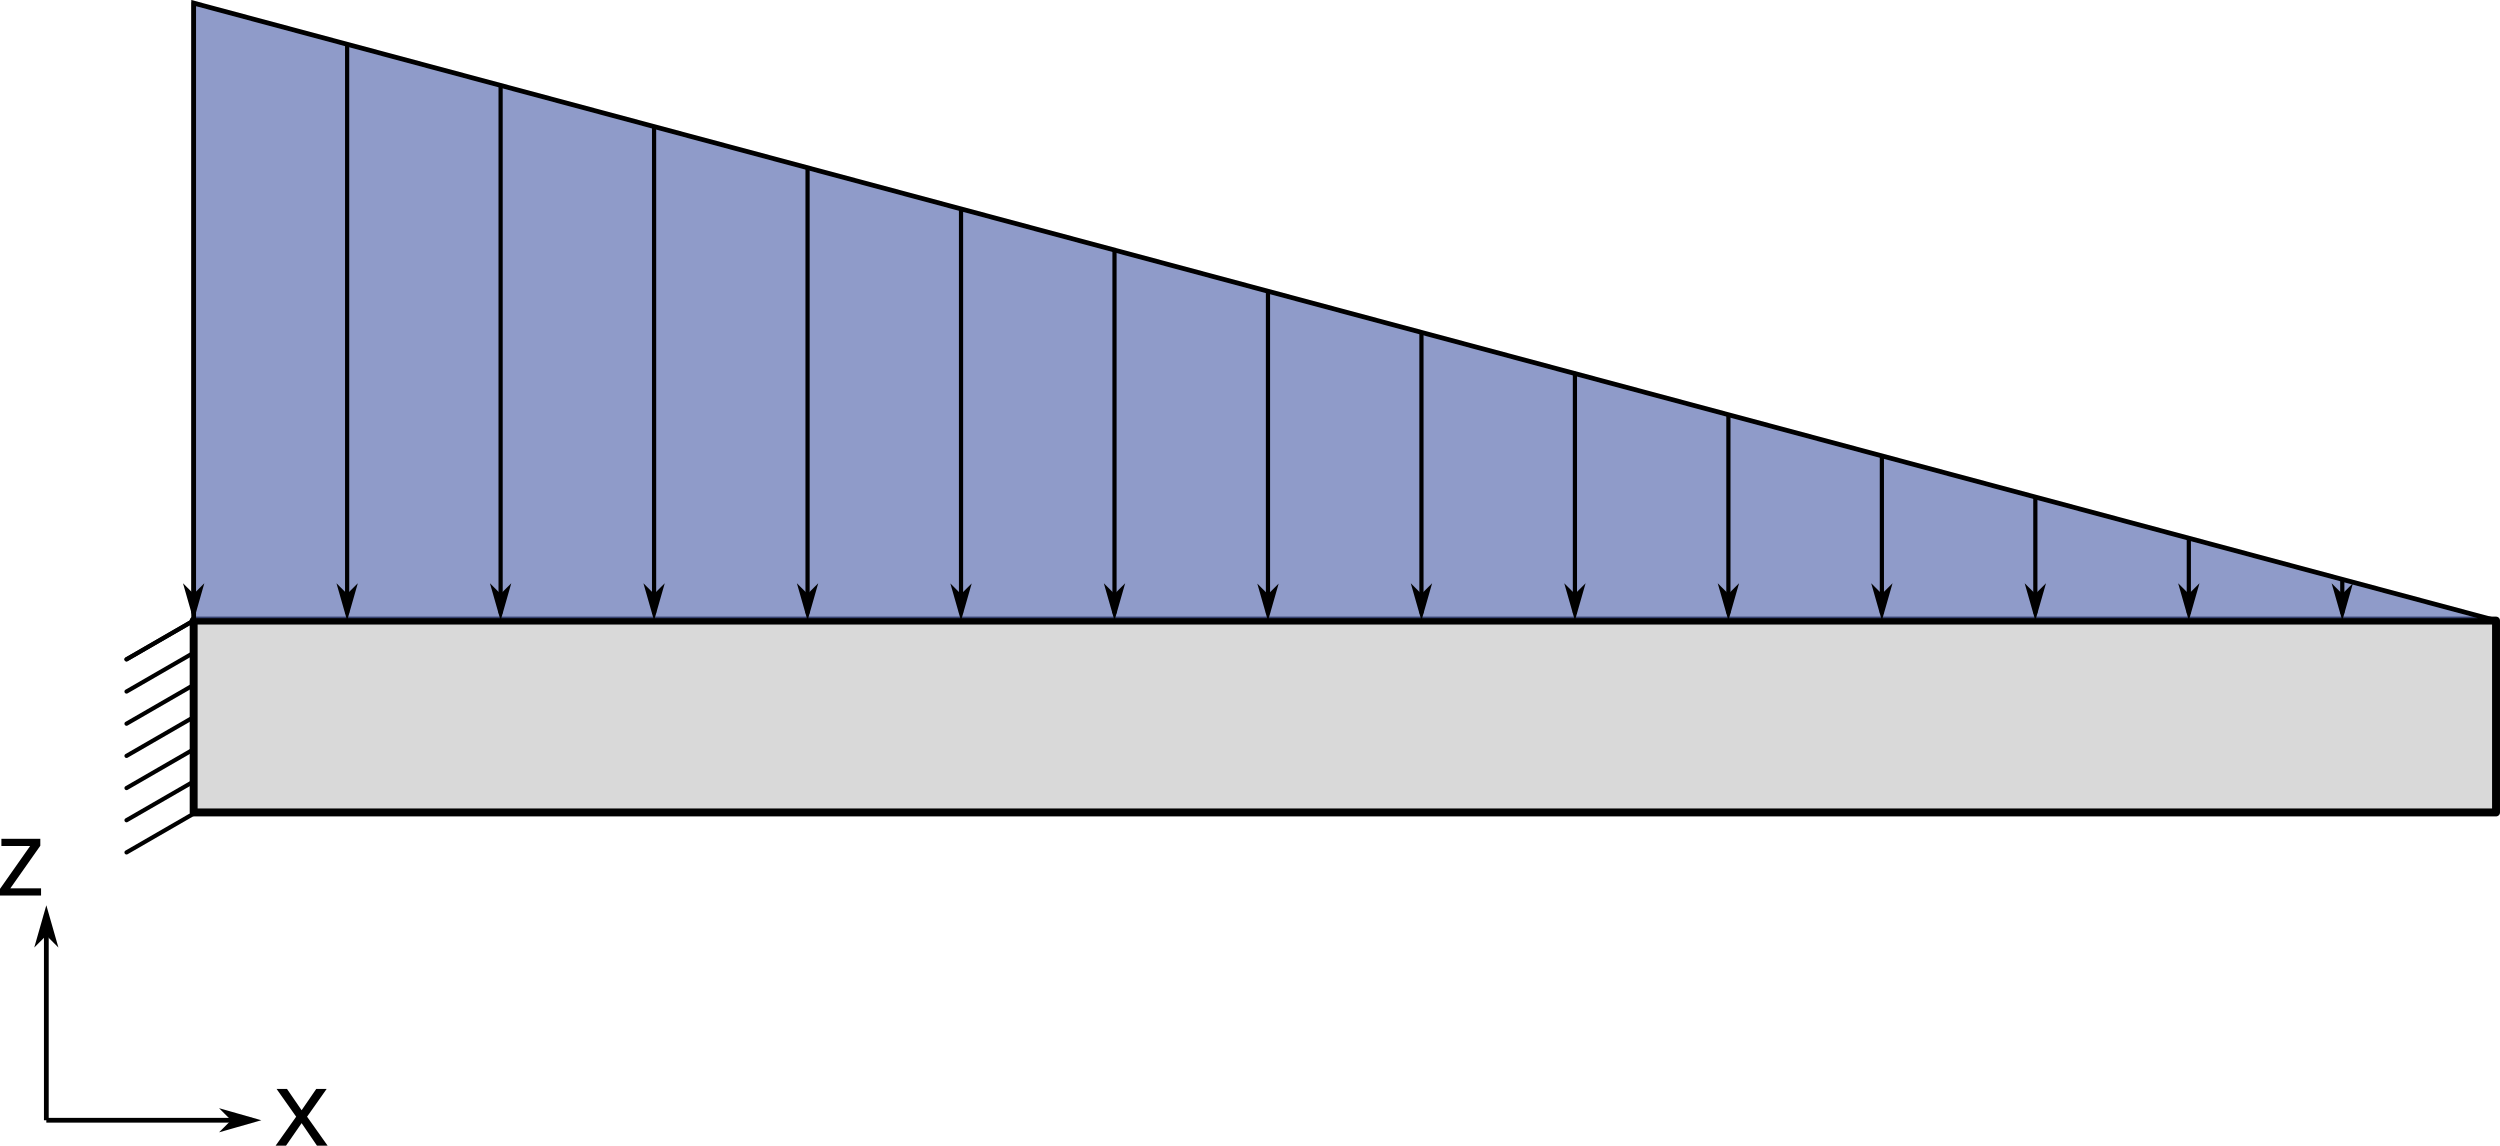
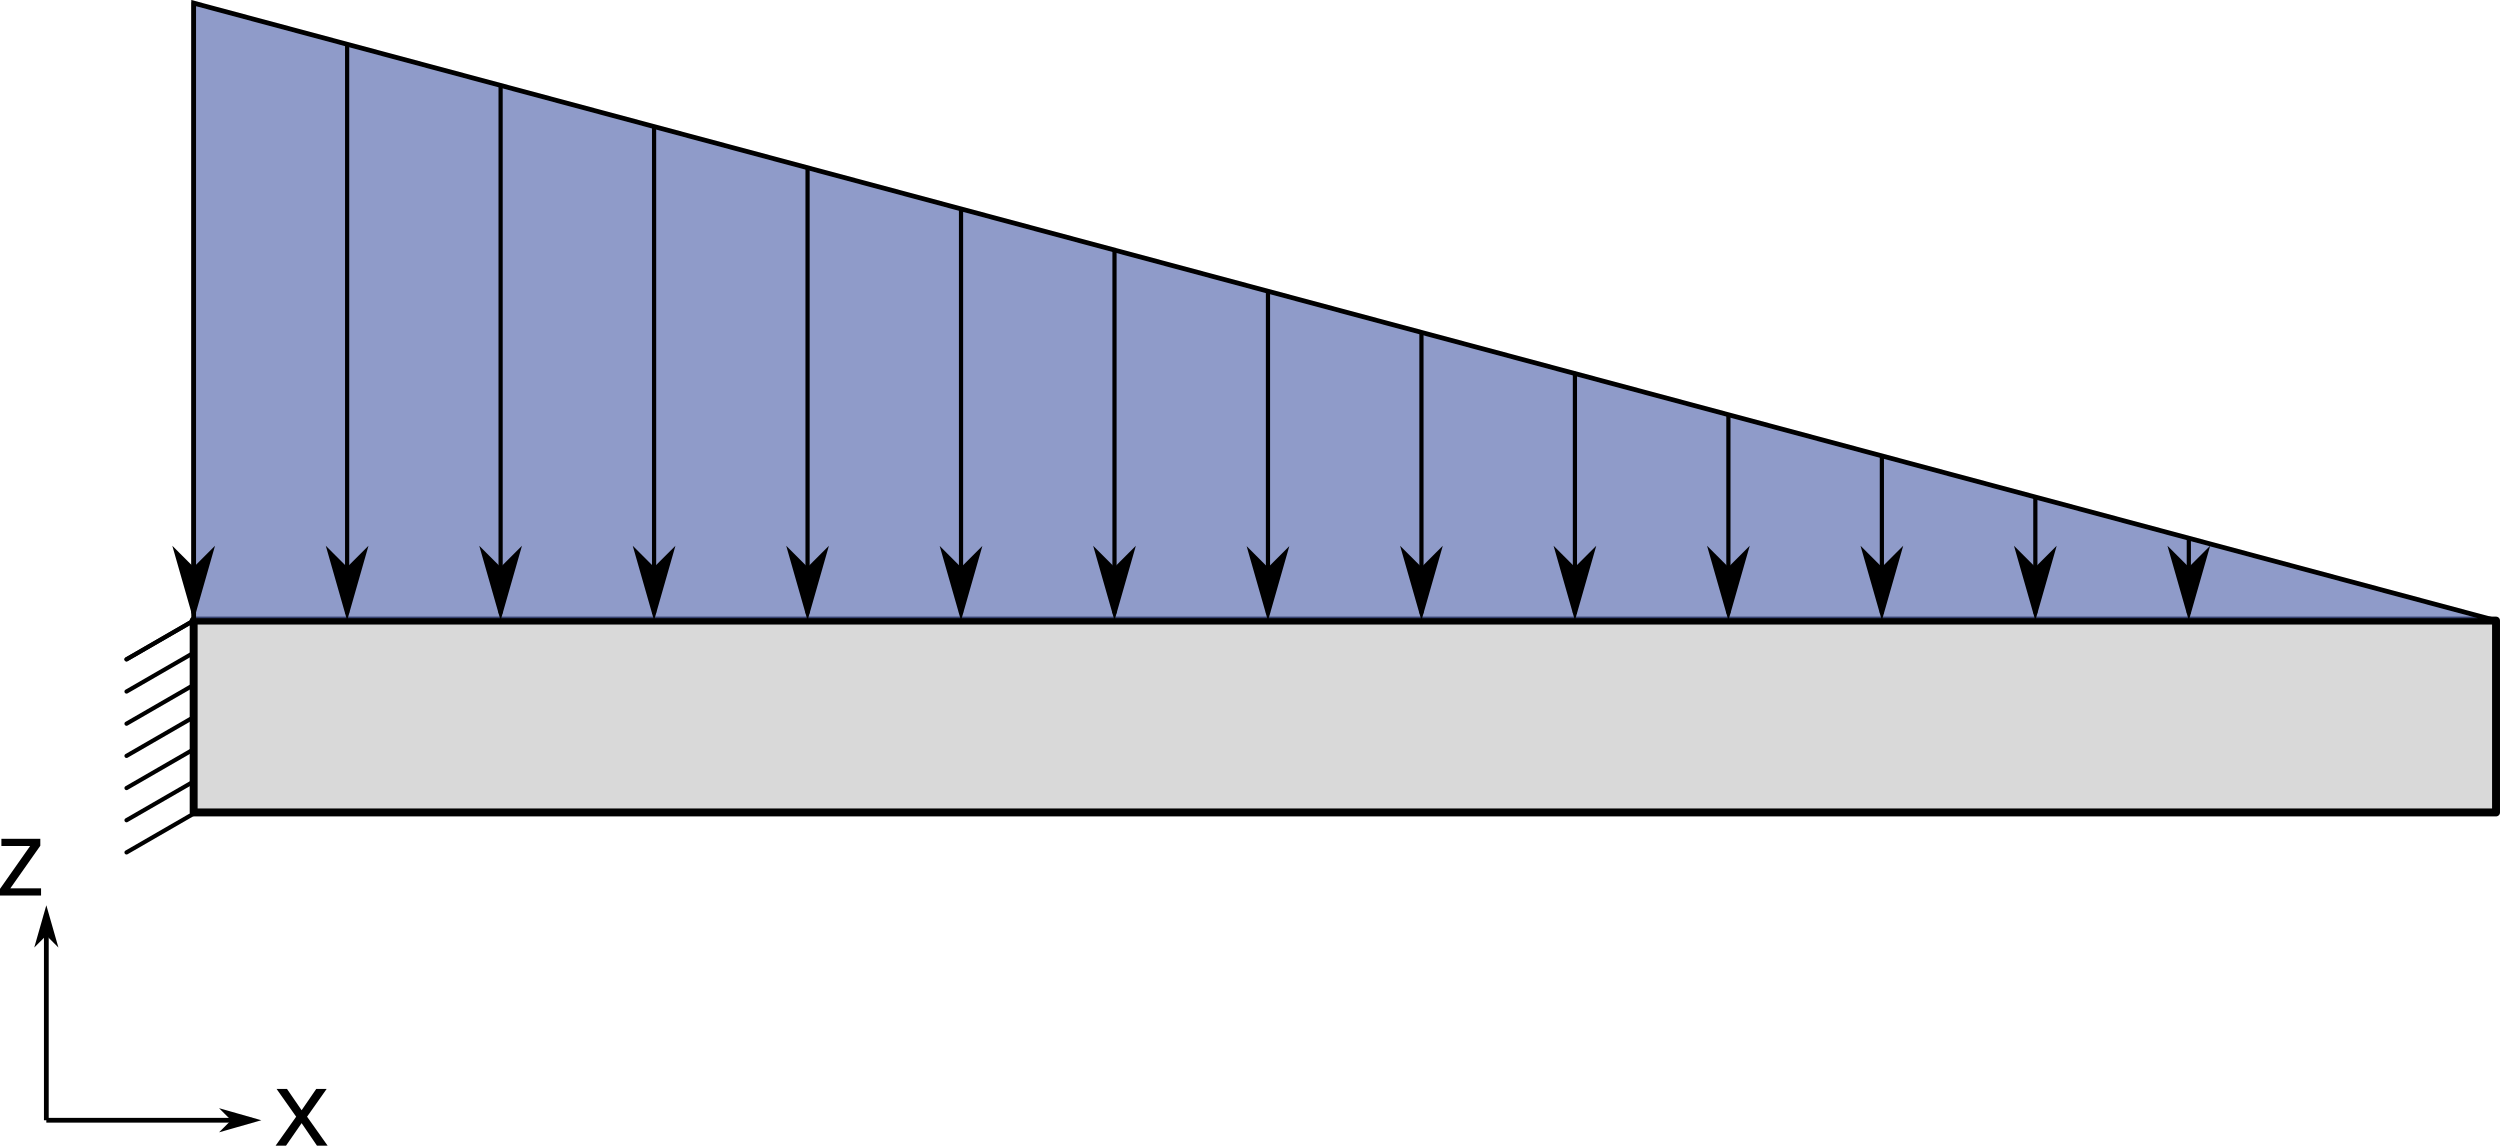
<svg xmlns="http://www.w3.org/2000/svg" width="157.601mm" height="72.225mm" viewBox="0 0 157.601 72.225" version="1.1" id="svg8">
  <defs id="defs2">
+     <marker style="overflow:visible;" id="marker4805" refX="0.0" refY="0.0" orient="auto">
+       <path transform="scale(0.8) rotate(180) translate(12.5,0)" style="fill-rule:evenodd;stroke:#000000;stroke-width:1pt;stroke-opacity:1;fill:#000000;fill-opacity:1" d="M 0.0,0.0 L 5.0,-5.0 L -12.5,0.0 L 5.0,5.0 L 0.0,0.0 z " id="path4803" />
+     </marker>
+     <marker style="overflow:visible;" id="marker4520" refX="0.0" refY="0.0" orient="auto">
+       <path transform="scale(0.8) rotate(180) translate(12.5,0)" style="fill-rule:evenodd;stroke:#000000;stroke-width:1pt;stroke-opacity:1;fill:#000000;fill-opacity:1" d="M 0.0,0.0 L 5.0,-5.0 L -12.5,0.0 L 5.0,5.0 L 0.0,0.0 z " id="path4518" />
+     </marker>
+     <marker style="overflow:visible;" id="marker4243" refX="0.0" refY="0.0" orient="auto">
+       <path transform="scale(0.8) rotate(180) translate(12.5,0)" style="fill-rule:evenodd;stroke:#000000;stroke-width:1pt;stroke-opacity:1;fill:#000000;fill-opacity:1" d="M 0.0,0.0 L 5.0,-5.0 L -12.5,0.0 L 5.0,5.0 L 0.0,0.0 z " id="path4241" />
+     </marker>
+     <marker style="overflow:visible;" id="marker3974" refX="0.0" refY="0.0" orient="auto">
+       <path transform="scale(0.8) rotate(180) translate(12.5,0)" style="fill-rule:evenodd;stroke:#000000;stroke-width:1pt;stroke-opacity:1;fill:#000000;fill-opacity:1" d="M 0.0,0.0 L 5.0,-5.0 L -12.5,0.0 L 5.0,5.0 L 0.0,0.0 z " id="path3972" />
+     </marker>
+     <marker style="overflow:visible;" id="marker3713" refX="0.0" refY="0.0" orient="auto">
+       <path transform="scale(0.8) rotate(180) translate(12.5,0)" style="fill-rule:evenodd;stroke:#000000;stroke-width:1pt;stroke-opacity:1;fill:#000000;fill-opacity:1" d="M 0.0,0.0 L 5.0,-5.0 L -12.5,0.0 L 5.0,5.0 L 0.0,0.0 z " id="path3711" />
+     </marker>
+     <marker style="overflow:visible;" id="marker3460" refX="0.0" refY="0.0" orient="auto">
+       <path transform="scale(0.8) rotate(180) translate(12.5,0)" style="fill-rule:evenodd;stroke:#000000;stroke-width:1pt;stroke-opacity:1;fill:#000000;fill-opacity:1" d="M 0.0,0.0 L 5.0,-5.0 L -12.5,0.0 L 5.0,5.0 L 0.0,0.0 z " id="path3458" />
+     </marker>
+     <marker style="overflow:visible;" id="marker3215" refX="0.0" refY="0.0" orient="auto">
+       <path transform="scale(0.8) rotate(180) translate(12.5,0)" style="fill-rule:evenodd;stroke:#000000;stroke-width:1pt;stroke-opacity:1;fill:#000000;fill-opacity:1" d="M 0.0,0.0 L 5.0,-5.0 L -12.5,0.0 L 5.0,5.0 L 0.0,0.0 z " id="path3213" />
+     </marker>
+     <marker style="overflow:visible;" id="marker2978" refX="0.0" refY="0.0" orient="auto">
+       <path transform="scale(0.8) rotate(180) translate(12.5,0)" style="fill-rule:evenodd;stroke:#000000;stroke-width:1pt;stroke-opacity:1;fill:#000000;fill-opacity:1" d="M 0.0,0.0 L 5.0,-5.0 L -12.5,0.0 L 5.0,5.0 L 0.0,0.0 z " id="path2976" />
+     </marker>
+     <marker style="overflow:visible;" id="marker2749" refX="0.0" refY="0.0" orient="auto">
+       <path transform="scale(0.8) rotate(180) translate(12.5,0)" style="fill-rule:evenodd;stroke:#000000;stroke-width:1pt;stroke-opacity:1;fill:#000000;fill-opacity:1" d="M 0.0,0.0 L 5.0,-5.0 L -12.5,0.0 L 5.0,5.0 L 0.0,0.0 z " id="path2747" />
+     </marker>
+     <marker style="overflow:visible;" id="marker2528" refX="0.0" refY="0.0" orient="auto">
+       <path transform="scale(0.8) rotate(180) translate(12.5,0)" style="fill-rule:evenodd;stroke:#000000;stroke-width:1pt;stroke-opacity:1;fill:#000000;fill-opacity:1" d="M 0.0,0.0 L 5.0,-5.0 L -12.5,0.0 L 5.0,5.0 L 0.0,0.0 z " id="path2526" />
+     </marker>
+     <marker style="overflow:visible;" id="marker2315" refX="0.0" refY="0.0" orient="auto">
+       <path transform="scale(0.8) rotate(180) translate(12.5,0)" style="fill-rule:evenodd;stroke:#000000;stroke-width:1pt;stroke-opacity:1;fill:#000000;fill-opacity:1" d="M 0.0,0.0 L 5.0,-5.0 L -12.5,0.0 L 5.0,5.0 L 0.0,0.0 z " id="path2313" />
+     </marker>
+     <marker style="overflow:visible;" id="marker2110" refX="0.0" refY="0.0" orient="auto">
+       <path transform="scale(0.8) rotate(180) translate(12.5,0)" style="fill-rule:evenodd;stroke:#000000;stroke-width:1pt;stroke-opacity:1;fill:#000000;fill-opacity:1" d="M 0.0,0.0 L 5.0,-5.0 L -12.5,0.0 L 5.0,5.0 L 0.0,0.0 z " id="path2108" />
+     </marker>
+     <marker style="overflow:visible;" id="marker1913" refX="0.0" refY="0.0" orient="auto">
+       <path transform="scale(0.8) rotate(180) translate(12.5,0)" style="fill-rule:evenodd;stroke:#000000;stroke-width:1pt;stroke-opacity:1;fill:#000000;fill-opacity:1" d="M 0.0,0.0 L 5.0,-5.0 L -12.5,0.0 L 5.0,5.0 L 0.0,0.0 z " id="path1911" />
+     </marker>
+     <marker style="overflow:visible;" id="marker1724" refX="0.0" refY="0.0" orient="auto">
+       <path transform="scale(0.8) rotate(180) translate(12.5,0)" style="fill-rule:evenodd;stroke:#000000;stroke-width:1pt;stroke-opacity:1;fill:#000000;fill-opacity:1" d="M 0.0,0.0 L 5.0,-5.0 L -12.5,0.0 L 5.0,5.0 L 0.0,0.0 z " id="path1722" />
+     </marker>
+     <marker orient="auto" refY="0.0" refX="0.0" id="Arrow1Lend" style="overflow:visible;">
+       <path id="path1081" d="M 0.0,0.0 L 5.0,-5.0 L -12.5,0.0 L 5.0,5.0 L 0.0,0.0 z " style="fill-rule:evenodd;stroke:#000000;stroke-width:1pt;stroke-opacity:1;fill:#000000;fill-opacity:1" transform="scale(0.8) rotate(180) translate(12.5,0)" />
+     </marker>
    <marker style="overflow:visible" id="marker4852" refX="0" refY="0" orient="auto">
      <path transform="matrix(-0.4,0,0,-0.4,-4,0)" style="fill:#000000;fill-opacity:1;fill-rule:evenodd;stroke:#000000;stroke-width:1pt;stroke-opacity:1" d="M 0,0 5,-5 -12.5,0 5,5 Z" id="path4850" />
-     </marker>
-     <marker orient="auto" refY="0" refX="0" id="marker4635" style="overflow:visible">
-       <path id="path4633" d="M 0,0 5,-5 -12.5,0 5,5 Z" style="fill:#000000;fill-opacity:1;fill-rule:evenodd;stroke:#000000;stroke-width:1pt;stroke-opacity:1" transform="matrix(-0.4,0,0,-0.4,-4,0)" />
-     </marker>
-     <marker orient="auto" refY="0" refX="0" id="marker4257" style="overflow:visible">
-       <path id="path4255" d="M 0,0 5,-5 -12.5,0 5,5 Z" style="fill:#000000;fill-opacity:1;fill-rule:evenodd;stroke:#000000;stroke-width:1pt;stroke-opacity:1" transform="matrix(-0.4,0,0,-0.4,-4,0)" />
-     </marker>
-     <marker orient="auto" refY="0" refX="0" id="marker3903" style="overflow:visible">
-       <path id="path3901" d="M 0,0 5,-5 -12.5,0 5,5 Z" style="fill:#000000;fill-opacity:1;fill-rule:evenodd;stroke:#000000;stroke-width:1pt;stroke-opacity:1" transform="matrix(-0.4,0,0,-0.4,-4,0)" />
-     </marker>
-     <marker orient="auto" refY="0" refX="0" id="marker3573" style="overflow:visible">
-       <path id="path3571" d="M 0,0 5,-5 -12.5,0 5,5 Z" style="fill:#000000;fill-opacity:1;fill-rule:evenodd;stroke:#000000;stroke-width:1pt;stroke-opacity:1" transform="matrix(-0.4,0,0,-0.4,-4,0)" />
-     </marker>
-     <marker orient="auto" refY="0" refX="0" id="marker3267" style="overflow:visible">
-       <path id="path3265" d="M 0,0 5,-5 -12.5,0 5,5 Z" style="fill:#000000;fill-opacity:1;fill-rule:evenodd;stroke:#000000;stroke-width:1pt;stroke-opacity:1" transform="matrix(-0.4,0,0,-0.4,-4,0)" />
-     </marker>
-     <marker orient="auto" refY="0" refX="0" id="marker2985" style="overflow:visible">
-       <path id="path2983" d="M 0,0 5,-5 -12.5,0 5,5 Z" style="fill:#000000;fill-opacity:1;fill-rule:evenodd;stroke:#000000;stroke-width:1pt;stroke-opacity:1" transform="matrix(-0.4,0,0,-0.4,-4,0)" />
-     </marker>
-     <marker orient="auto" refY="0" refX="0" id="marker2715" style="overflow:visible">
-       <path id="path2713" d="M 0,0 5,-5 -12.5,0 5,5 Z" style="fill:#000000;fill-opacity:1;fill-rule:evenodd;stroke:#000000;stroke-width:1pt;stroke-opacity:1" transform="matrix(-0.4,0,0,-0.4,-4,0)" />
-     </marker>
-     <marker orient="auto" refY="0" refX="0" id="marker2481" style="overflow:visible">
-       <path id="path2479" d="M 0,0 5,-5 -12.5,0 5,5 Z" style="fill:#000000;fill-opacity:1;fill-rule:evenodd;stroke:#000000;stroke-width:1pt;stroke-opacity:1" transform="matrix(-0.4,0,0,-0.4,-4,0)" />
-     </marker>
-     <marker orient="auto" refY="0" refX="0" id="marker2271" style="overflow:visible">
-       <path id="path2269" d="M 0,0 5,-5 -12.5,0 5,5 Z" style="fill:#000000;fill-opacity:1;fill-rule:evenodd;stroke:#000000;stroke-width:1pt;stroke-opacity:1" transform="matrix(-0.4,0,0,-0.4,-4,0)" />
-     </marker>
-     <marker orient="auto" refY="0" refX="0" id="marker2085" style="overflow:visible">
-       <path id="path2083" d="M 0,0 5,-5 -12.5,0 5,5 Z" style="fill:#000000;fill-opacity:1;fill-rule:evenodd;stroke:#000000;stroke-width:1pt;stroke-opacity:1" transform="matrix(-0.4,0,0,-0.4,-4,0)" />
-     </marker>
-     <marker orient="auto" refY="0" refX="0" id="marker1911" style="overflow:visible">
-       <path id="path1909" d="M 0,0 5,-5 -12.5,0 5,5 Z" style="fill:#000000;fill-opacity:1;fill-rule:evenodd;stroke:#000000;stroke-width:1pt;stroke-opacity:1" transform="matrix(-0.4,0,0,-0.4,-4,0)" />
-     </marker>
-     <marker orient="auto" refY="0" refX="0" id="marker1773" style="overflow:visible">
-       <path id="path1771" d="M 0,0 5,-5 -12.5,0 5,5 Z" style="fill:#000000;fill-opacity:1;fill-rule:evenodd;stroke:#000000;stroke-width:1pt;stroke-opacity:1" transform="matrix(-0.4,0,0,-0.4,-4,0)" />
-     </marker>
-     <marker orient="auto" refY="0" refX="0" id="marker1659" style="overflow:visible">
-       <path id="path1657" d="M 0,0 5,-5 -12.5,0 5,5 Z" style="fill:#000000;fill-opacity:1;fill-rule:evenodd;stroke:#000000;stroke-width:1pt;stroke-opacity:1" transform="matrix(-0.4,0,0,-0.4,-4,0)" />
-     </marker>
-     <marker style="overflow:visible" id="marker1611" refX="0" refY="0" orient="auto">
-       <path transform="matrix(-0.4,0,0,-0.4,-4,0)" style="fill:#000000;fill-opacity:1;fill-rule:evenodd;stroke:#000000;stroke-width:1pt;stroke-opacity:1" d="M 0,0 5,-5 -12.5,0 5,5 Z" id="path1609" />
-     </marker>
-     <marker orient="auto" refY="0" refX="0" id="marker1389" style="overflow:visible">
-       <path id="path1387" d="M 0,0 5,-5 -12.5,0 5,5 Z" style="fill:#000000;fill-opacity:1;fill-rule:evenodd;stroke:#000000;stroke-width:1pt;stroke-opacity:1" transform="matrix(-0.4,0,0,-0.4,-4,0)" />
    </marker>
    <marker style="overflow:visible" id="marker1147" refX="0" refY="0" orient="auto">
      <path transform="matrix(-0.4,0,0,-0.4,-4,0)" style="fill:#000000;fill-opacity:1;fill-rule:evenodd;stroke:#000000;stroke-width:1pt;stroke-opacity:1" d="M 0,0 5,-5 -12.5,0 5,5 Z" id="path1145" />
    </marker>
    <marker orient="auto" refY="0" refX="0" id="Arrow1Mend" style="overflow:visible">
      <path id="path870" d="M 0,0 5,-5 -12.5,0 5,5 Z" style="fill:#000000;fill-opacity:1;fill-rule:evenodd;stroke:#000000;stroke-width:1pt;stroke-opacity:1" transform="matrix(-0.4,0,0,-0.4,-4,0)" />
+     </marker>
+     <marker orient="auto" refY="0" refX="0" id="Arrow1Lend-3" style="overflow:visible">
+       <path id="path1081-6" d="M 0,0 5,-5 -12.5,0 5,5 Z" style="fill:#000000;fill-opacity:1;fill-rule:evenodd;stroke:#000000;stroke-width:1pt;stroke-opacity:1" transform="matrix(-0.8,0,0,-0.8,-10,0)" />
+     </marker>
+     <marker orient="auto" refY="0" refX="0" id="Arrow1Lend-5" style="overflow:visible">
+       <path id="path1081-3" d="M 0,0 5,-5 -12.5,0 5,5 Z" style="fill:#000000;fill-opacity:1;fill-rule:evenodd;stroke:#000000;stroke-width:1pt;stroke-opacity:1" transform="matrix(-0.8,0,0,-0.8,-10,0)" />
+     </marker>
+     <marker orient="auto" refY="0" refX="0" id="Arrow1Lend-6" style="overflow:visible">
+       <path id="path1081-2" d="M 0,0 5,-5 -12.5,0 5,5 Z" style="fill:#000000;fill-opacity:1;fill-rule:evenodd;stroke:#000000;stroke-width:1pt;stroke-opacity:1" transform="matrix(-0.8,0,0,-0.8,-10,0)" />
+     </marker>
+     <marker orient="auto" refY="0" refX="0" id="Arrow1Lend-1" style="overflow:visible">
+       <path id="path1081-27" d="M 0,0 5,-5 -12.5,0 5,5 Z" style="fill:#000000;fill-opacity:1;fill-rule:evenodd;stroke:#000000;stroke-width:1pt;stroke-opacity:1" transform="matrix(-0.8,0,0,-0.8,-10,0)" />
+     </marker>
+     <marker orient="auto" refY="0" refX="0" id="Arrow1Lend-9" style="overflow:visible">
+       <path id="path1081-36" d="M 0,0 5,-5 -12.5,0 5,5 Z" style="fill:#000000;fill-opacity:1;fill-rule:evenodd;stroke:#000000;stroke-width:1pt;stroke-opacity:1" transform="matrix(-0.8,0,0,-0.8,-10,0)" />
+     </marker>
+     <marker orient="auto" refY="0" refX="0" id="Arrow1Lend-62" style="overflow:visible">
+       <path id="path1081-61" d="M 0,0 5,-5 -12.5,0 5,5 Z" style="fill:#000000;fill-opacity:1;fill-rule:evenodd;stroke:#000000;stroke-width:1pt;stroke-opacity:1" transform="matrix(-0.8,0,0,-0.8,-10,0)" />
+     </marker>
+     <marker orient="auto" refY="0" refX="0" id="Arrow1Lend-7" style="overflow:visible">
+       <path id="path1081-9" d="M 0,0 5,-5 -12.5,0 5,5 Z" style="fill:#000000;fill-opacity:1;fill-rule:evenodd;stroke:#000000;stroke-width:1pt;stroke-opacity:1" transform="matrix(-0.8,0,0,-0.8,-10,0)" />
+     </marker>
+     <marker orient="auto" refY="0" refX="0" id="Arrow1Lend-0" style="overflow:visible">
+       <path id="path1081-23" d="M 0,0 5,-5 -12.5,0 5,5 Z" style="fill:#000000;fill-opacity:1;fill-rule:evenodd;stroke:#000000;stroke-width:1pt;stroke-opacity:1" transform="matrix(-0.8,0,0,-0.8,-10,0)" />
+     </marker>
+     <marker orient="auto" refY="0" refX="0" id="Arrow1Lend-59" style="overflow:visible">
+       <path id="path1081-22" d="M 0,0 5,-5 -12.5,0 5,5 Z" style="fill:#000000;fill-opacity:1;fill-rule:evenodd;stroke:#000000;stroke-width:1pt;stroke-opacity:1" transform="matrix(-0.8,0,0,-0.8,-10,0)" />
+     </marker>
+     <marker orient="auto" refY="0" refX="0" id="Arrow1Lend-97" style="overflow:visible">
+       <path id="path1081-361" d="M 0,0 5,-5 -12.5,0 5,5 Z" style="fill:#000000;fill-opacity:1;fill-rule:evenodd;stroke:#000000;stroke-width:1pt;stroke-opacity:1" transform="matrix(-0.8,0,0,-0.8,-10,0)" />
+     </marker>
+     <marker orient="auto" refY="0" refX="0" id="Arrow1Lend-93" style="overflow:visible">
+       <path id="path1081-1" d="M 0,0 5,-5 -12.5,0 5,5 Z" style="fill:#000000;fill-opacity:1;fill-rule:evenodd;stroke:#000000;stroke-width:1pt;stroke-opacity:1" transform="matrix(-0.8,0,0,-0.8,-10,0)" />
+     </marker>
+     <marker orient="auto" refY="0" refX="0" id="Arrow1Lend-4" style="overflow:visible">
+       <path id="path1081-7" d="M 0,0 5,-5 -12.5,0 5,5 Z" style="fill:#000000;fill-opacity:1;fill-rule:evenodd;stroke:#000000;stroke-width:1pt;stroke-opacity:1" transform="matrix(-0.8,0,0,-0.8,-10,0)" />
+     </marker>
+     <marker orient="auto" refY="0" refX="0" id="Arrow1Lend-45" style="overflow:visible">
+       <path id="path1081-0" d="M 0,0 5,-5 -12.5,0 5,5 Z" style="fill:#000000;fill-opacity:1;fill-rule:evenodd;stroke:#000000;stroke-width:1pt;stroke-opacity:1" transform="matrix(-0.8,0,0,-0.8,-10,0)" />
+     </marker>
+     <marker orient="auto" refY="0" refX="0" id="Arrow1Lend-61" style="overflow:visible">
+       <path id="path1081-06" d="M 0,0 5,-5 -12.5,0 5,5 Z" style="fill:#000000;fill-opacity:1;fill-rule:evenodd;stroke:#000000;stroke-width:1pt;stroke-opacity:1" transform="matrix(-0.8,0,0,-0.8,-10,0)" />
    </marker>
  </defs>
  <g id="layer1" transform="translate(-26.34539,-17.10691)">
    <path style="opacity:1;vector-effect:none;fill:#c4c4c4;fill-opacity:0.647;stroke:#000000;stroke-width:0.5;stroke-linecap:round;stroke-linejoin:round;stroke-miterlimit:4;stroke-dasharray:none;stroke-dashoffset:0;stroke-opacity:1" d="M 38.554,56.229 H 183.696 V 68.324 H 38.554 Z" id="rect815" />
    <path style="fill:none;stroke:#000000;stroke-width:0.265px;stroke-linecap:round;stroke-linejoin:round;stroke-opacity:1" d="M 38.554,56.229 34.322,58.672" id="path818" />
    <path id="path820" d="M 38.554,56.229 34.322,58.672" style="fill:none;stroke:#000000;stroke-width:0.265px;stroke-linecap:round;stroke-linejoin:round;stroke-opacity:1" />
    <path style="fill:none;stroke:#000000;stroke-width:0.265px;stroke-linecap:round;stroke-linejoin:round;stroke-opacity:1" d="M 38.554,68.4 34.322,70.843" id="path841" />
    <path id="path843" d="M 38.554,58.258 34.322,60.701" style="fill:none;stroke:#000000;stroke-width:0.265px;stroke-linecap:round;stroke-linejoin:round;stroke-opacity:1" />
    <path id="path847" d="M 38.554,60.286 34.322,62.729" style="fill:none;stroke:#000000;stroke-width:0.265px;stroke-linecap:round;stroke-linejoin:round;stroke-opacity:1" />
    <path id="path851" d="M 38.554,64.343 34.322,66.786" style="fill:none;stroke:#000000;stroke-width:0.265px;stroke-linecap:round;stroke-linejoin:round;stroke-opacity:1" />
    <path id="path855" d="M 38.554,66.372 34.322,68.814" style="fill:none;stroke:#000000;stroke-width:0.265px;stroke-linecap:round;stroke-linejoin:round;stroke-opacity:1" />
    <path style="fill:none;stroke:#000000;stroke-width:0.265px;stroke-linecap:round;stroke-linejoin:round;stroke-opacity:1" d="M 38.554,62.315 34.322,64.758" id="path857" />
    <path style="fill:none;stroke:#000000;stroke-width:0.3;stroke-linecap:butt;stroke-linejoin:miter;stroke-miterlimit:4;stroke-dasharray:none;stroke-opacity:1;marker-end:url(#Arrow1Mend)" d="M 29.266,87.728 H 42.229" id="path859" />
    <path id="path1143" d="M 29.266,87.728 V 74.765" style="fill:none;stroke:#000000;stroke-width:0.3;stroke-linecap:butt;stroke-linejoin:miter;stroke-miterlimit:4;stroke-dasharray:none;stroke-opacity:1;marker-end:url(#marker1147)" />
    <text xml:space="preserve" style="font-style:normal;font-weight:normal;font-size:6.67px;line-height:1.25;font-family:sans-serif;letter-spacing:0px;word-spacing:0px;fill:#000000;fill-opacity:1;stroke:none;stroke-width:0.104" x="43.593" y="89.332" id="text1361">
      <tspan id="tspan1359" x="43.593" y="89.332" style="stroke-width:0.104">x</tspan>
    </text>
    <text xml:space="preserve" style="font-style:normal;font-variant:normal;font-weight:normal;font-stretch:normal;font-size:6.67px;line-height:1.25;font-family:sans-serif;font-variant-ligatures:normal;font-variant-position:normal;font-variant-caps:normal;font-variant-numeric:normal;font-variant-alternates:normal;font-feature-settings:normal;text-indent:0;text-align:start;text-decoration:none;text-decoration-line:none;text-decoration-style:solid;text-decoration-color:#000000;letter-spacing:0px;word-spacing:0px;text-transform:none;writing-mode:lr-tb;direction:ltr;text-orientation:mixed;dominant-baseline:auto;baseline-shift:baseline;text-anchor:start;white-space:normal;shape-padding:0;opacity:1;vector-effect:none;fill:#000000;fill-opacity:1;stroke:none;stroke-width:0.104;stroke-linecap:butt;stroke-linejoin:miter;stroke-miterlimit:4;stroke-dasharray:none;stroke-dashoffset:0;stroke-opacity:1" x="26.059" y="73.563" id="text1365">
      <tspan id="tspan1363" x="26.059" y="73.563" style="font-style:normal;font-variant:normal;font-weight:normal;font-stretch:normal;font-size:6.67px;line-height:1.25;font-family:sans-serif;font-variant-ligatures:normal;font-variant-position:normal;font-variant-caps:normal;font-variant-numeric:normal;font-variant-alternates:normal;font-feature-settings:normal;text-indent:0;text-align:start;text-decoration:none;text-decoration-line:none;text-decoration-style:solid;text-decoration-color:#000000;letter-spacing:0px;word-spacing:0px;text-transform:none;writing-mode:lr-tb;direction:ltr;text-orientation:mixed;dominant-baseline:auto;baseline-shift:baseline;text-anchor:start;white-space:normal;shape-padding:0;vector-effect:none;fill:#000000;fill-opacity:1;stroke:none;stroke-width:0.104;stroke-linecap:butt;stroke-linejoin:miter;stroke-miterlimit:4;stroke-dasharray:none;stroke-dashoffset:0;stroke-opacity:1">z</tspan>
    </text>
    <path style="opacity:1;vector-effect:none;fill:#5365ac;fill-opacity:0.647;stroke:#000000;stroke-width:0.3;stroke-linecap:butt;stroke-linejoin:miter;stroke-miterlimit:4;stroke-dasharray:none;stroke-dashoffset:0;stroke-opacity:1" d="M 38.554,56.229 V 17.302 L 183.696,56.229 Z" id="path1383" />
-     <path id="path1385" d="M 38.554,17.298 V 55.708" style="fill:none;stroke:#000000;stroke-width:0.265px;stroke-linecap:round;stroke-linejoin:round;stroke-opacity:1;marker-end:url(#marker1389)" />
-     <path style="fill:none;stroke:#000000;stroke-width:0.265px;stroke-linecap:round;stroke-linejoin:round;stroke-opacity:1;marker-end:url(#marker1611)" d="M 48.229,19.944 V 55.708" id="path1607" />
-     <path id="path1655" d="M 57.904,22.59 V 55.708" style="fill:none;stroke:#000000;stroke-width:0.265px;stroke-linecap:round;stroke-linejoin:round;stroke-opacity:1;marker-end:url(#marker1659)" />
-     <path id="path1769" d="M 67.579,25.141 V 55.708" style="fill:none;stroke:#000000;stroke-width:0.265px;stroke-linecap:round;stroke-linejoin:round;stroke-opacity:1;marker-end:url(#marker1773)" />
-     <path id="path1907" d="M 77.254,27.77 V 55.708" style="fill:none;stroke:#000000;stroke-width:0.265px;stroke-linecap:round;stroke-linejoin:round;stroke-opacity:1;marker-end:url(#marker1911)" />
-     <path id="path2081" d="m 86.929,30.35 v 25.369" style="fill:none;stroke:#000000;stroke-width:0.265px;stroke-linecap:round;stroke-linejoin:round;stroke-opacity:1;marker-end:url(#marker2085)" />
-     <path id="path2267" d="M 96.604,32.973 V 55.708" style="fill:none;stroke:#000000;stroke-width:0.265px;stroke-linecap:round;stroke-linejoin:round;stroke-opacity:1;marker-end:url(#marker2271)" />
-     <path id="path2477" d="M 106.279,35.503 V 55.731" style="fill:none;stroke:#000000;stroke-width:0.265px;stroke-linecap:round;stroke-linejoin:round;stroke-opacity:1;marker-end:url(#marker2481)" />
-     <path id="path2711" d="M 115.954,38.089 V 55.708" style="fill:none;stroke:#000000;stroke-width:0.265px;stroke-linecap:round;stroke-linejoin:round;stroke-opacity:1;marker-end:url(#marker2715)" />
-     <path id="path2981" d="M 125.629,40.667 V 55.708" style="fill:none;stroke:#000000;stroke-width:0.265px;stroke-linecap:round;stroke-linejoin:round;stroke-opacity:1;marker-end:url(#marker2985)" />
-     <path id="path3263" d="M 135.304,43.287 V 55.708" style="fill:none;stroke:#000000;stroke-width:0.265px;stroke-linecap:round;stroke-linejoin:round;stroke-opacity:1;marker-end:url(#marker3267)" />
-     <path id="path3569" d="m 144.979,45.873 v 9.834" style="fill:none;stroke:#000000;stroke-width:0.265px;stroke-linecap:round;stroke-linejoin:round;stroke-opacity:1;marker-end:url(#marker3573)" />
-     <path id="path3899" d="m 154.654,48.496 v 7.212" style="fill:none;stroke:#000000;stroke-width:0.265px;stroke-linecap:round;stroke-linejoin:round;stroke-opacity:1;marker-end:url(#marker3903)" />
-     <path id="path4253" d="m 164.329,51.082 v 4.626" style="fill:none;stroke:#000000;stroke-width:0.265px;stroke-linecap:round;stroke-linejoin:round;stroke-opacity:1;marker-end:url(#marker4257)" />
-     <path id="path4631" d="m 174.004,53.719 v 1.989" style="fill:none;stroke:#000000;stroke-width:0.265px;stroke-linecap:round;stroke-linejoin:round;stroke-opacity:1;marker-end:url(#marker4635)" />
+     <path id="path1385" d="M 38.554,17.298 V 55.708" style="fill:none;stroke:#000000;stroke-width:0.265;stroke-linecap:round;stroke-linejoin:round;stroke-opacity:1;marker-end:url(#Arrow1Lend);stroke-miterlimit:4;stroke-dasharray:none" />
+     <path style="fill:none;stroke:#000000;stroke-width:0.265;stroke-linecap:round;stroke-linejoin:round;stroke-opacity:1;marker-end:url(#marker1724);font-variant-east_asian:normal;opacity:1;vector-effect:none;fill-opacity:1;stroke-miterlimit:4;stroke-dasharray:none;stroke-dashoffset:0" d="M 48.229,19.944 V 55.708" id="path1607" />
+     <path id="path1655" d="M 57.904,22.59 V 55.708" style="fill:none;stroke:#000000;stroke-width:0.265;stroke-linecap:round;stroke-linejoin:round;stroke-opacity:1;marker-end:url(#marker1913);font-variant-east_asian:normal;opacity:1;vector-effect:none;fill-opacity:1;stroke-miterlimit:4;stroke-dasharray:none;stroke-dashoffset:0" />
+     <path id="path1769" d="M 67.579,25.141 V 55.708" style="fill:none;stroke:#000000;stroke-width:0.265;stroke-linecap:round;stroke-linejoin:round;stroke-opacity:1;marker-end:url(#marker2110);font-variant-east_asian:normal;opacity:1;vector-effect:none;fill-opacity:1;stroke-miterlimit:4;stroke-dasharray:none;stroke-dashoffset:0" />
+     <path id="path1907" d="M 77.254,27.77 V 55.708" style="fill:none;stroke:#000000;stroke-width:0.265;stroke-linecap:round;stroke-linejoin:round;stroke-opacity:1;marker-end:url(#marker2315);font-variant-east_asian:normal;opacity:1;vector-effect:none;fill-opacity:1;stroke-miterlimit:4;stroke-dasharray:none;stroke-dashoffset:0" />
+     <path id="path2081" d="m 86.929,30.35 v 25.369" style="fill:none;stroke:#000000;stroke-width:0.265;stroke-linecap:round;stroke-linejoin:round;stroke-opacity:1;marker-end:url(#marker2528);font-variant-east_asian:normal;opacity:1;vector-effect:none;fill-opacity:1;stroke-miterlimit:4;stroke-dasharray:none;stroke-dashoffset:0" />
+     <path id="path2267" d="M 96.604,32.973 V 55.708" style="fill:none;stroke:#000000;stroke-width:0.265;stroke-linecap:round;stroke-linejoin:round;stroke-opacity:1;marker-end:url(#marker2749);font-variant-east_asian:normal;opacity:1;vector-effect:none;fill-opacity:1;stroke-miterlimit:4;stroke-dasharray:none;stroke-dashoffset:0" />
+     <path id="path2477" d="M 106.279,35.503 V 55.731" style="fill:none;stroke:#000000;stroke-width:0.265;stroke-linecap:round;stroke-linejoin:round;stroke-opacity:1;marker-end:url(#marker2978);font-variant-east_asian:normal;opacity:1;vector-effect:none;fill-opacity:1;stroke-miterlimit:4;stroke-dasharray:none;stroke-dashoffset:0" />
+     <path id="path2711" d="M 115.954,38.089 V 55.708" style="fill:none;stroke:#000000;stroke-width:0.265;stroke-linecap:round;stroke-linejoin:round;stroke-opacity:1;marker-end:url(#marker3215);font-variant-east_asian:normal;opacity:1;vector-effect:none;fill-opacity:1;stroke-miterlimit:4;stroke-dasharray:none;stroke-dashoffset:0" />
+     <path id="path2981" d="M 125.629,40.667 V 55.708" style="fill:none;stroke:#000000;stroke-width:0.265;stroke-linecap:round;stroke-linejoin:round;stroke-opacity:1;marker-end:url(#marker3460);font-variant-east_asian:normal;opacity:1;vector-effect:none;fill-opacity:1;stroke-miterlimit:4;stroke-dasharray:none;stroke-dashoffset:0" />
+     <path id="path3263" d="M 135.304,43.287 V 55.708" style="fill:none;stroke:#000000;stroke-width:0.265;stroke-linecap:round;stroke-linejoin:round;stroke-opacity:1;marker-end:url(#marker3713);font-variant-east_asian:normal;opacity:1;vector-effect:none;fill-opacity:1;stroke-miterlimit:4;stroke-dasharray:none;stroke-dashoffset:0" />
+     <path id="path3569" d="m 144.979,45.873 v 9.834" style="fill:none;stroke:#000000;stroke-width:0.265;stroke-linecap:round;stroke-linejoin:round;stroke-opacity:1;marker-end:url(#marker3974);font-variant-east_asian:normal;opacity:1;vector-effect:none;fill-opacity:1;stroke-miterlimit:4;stroke-dasharray:none;stroke-dashoffset:0" />
+     <path id="path3899" d="m 154.654,48.496 v 7.212" style="fill:none;stroke:#000000;stroke-width:0.265;stroke-linecap:round;stroke-linejoin:round;stroke-opacity:1;marker-end:url(#marker4243);font-variant-east_asian:normal;opacity:1;vector-effect:none;fill-opacity:1;stroke-miterlimit:4;stroke-dasharray:none;stroke-dashoffset:0" />
+     <path id="path4253" d="m 164.329,51.082 v 4.626" style="fill:none;stroke:#000000;stroke-width:0.265;stroke-linecap:round;stroke-linejoin:round;stroke-opacity:1;marker-end:url(#marker4520);font-variant-east_asian:normal;opacity:1;vector-effect:none;fill-opacity:1;stroke-miterlimit:4;stroke-dasharray:none;stroke-dashoffset:0" />
  </g>
</svg>
